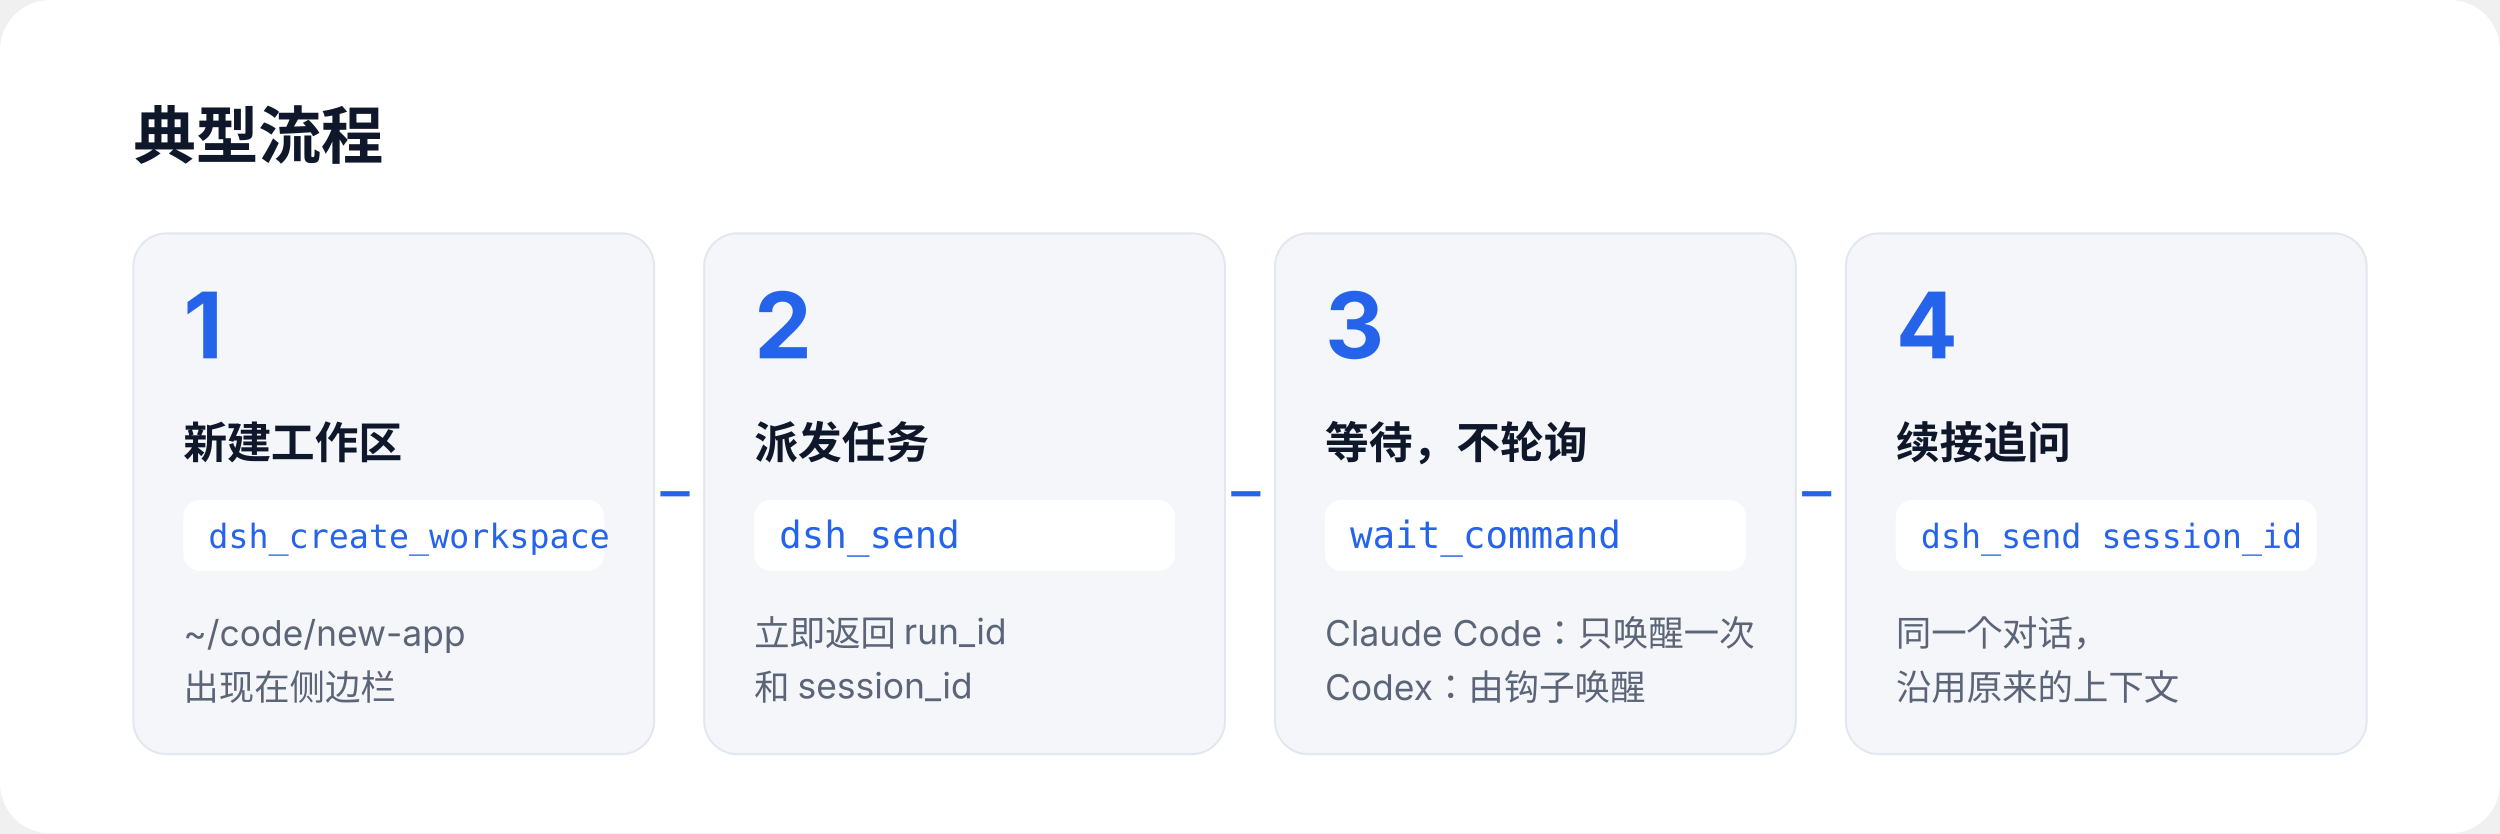
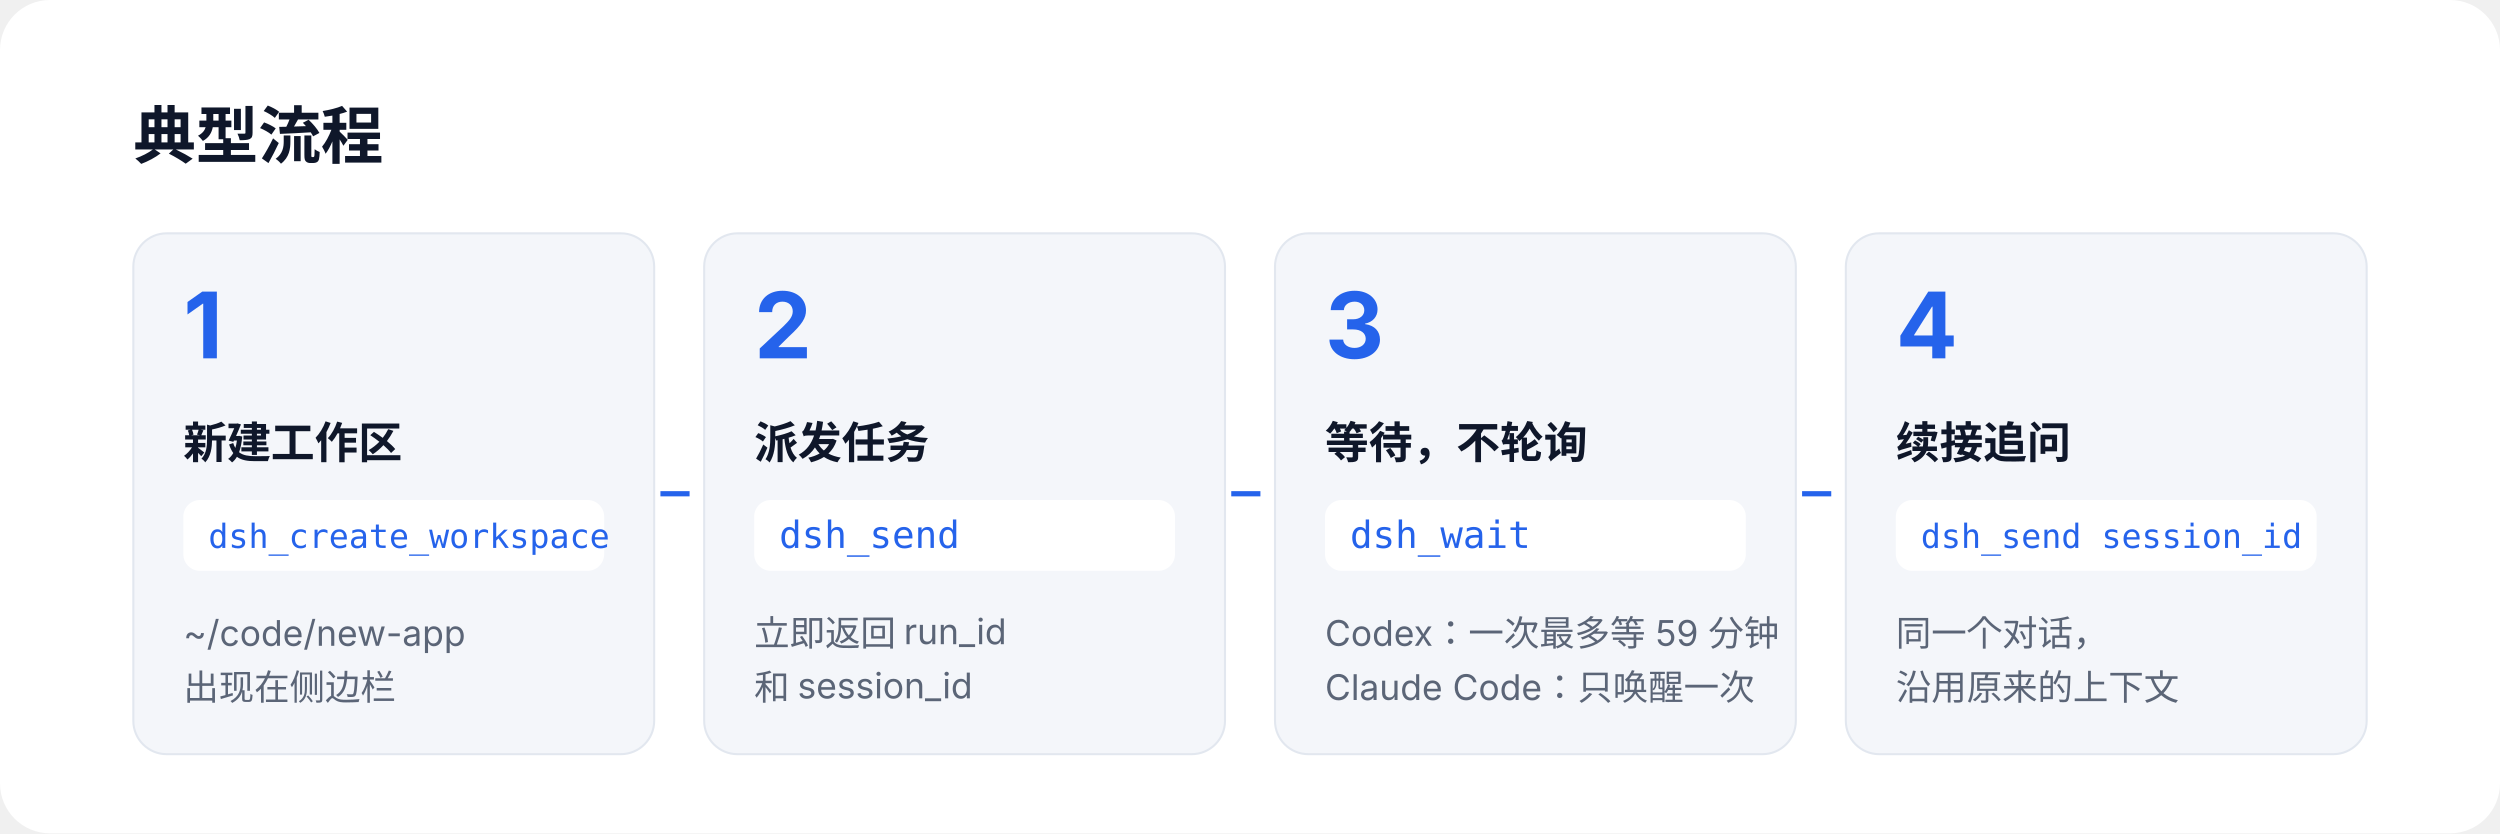
<svg xmlns="http://www.w3.org/2000/svg" width="1200" height="400" viewBox="0 0 1200 400" role="img" aria-labelledby="title desc">
  <rect width="1200" height="400" rx="24" fill="#FFFFFF" />
  <text x="64" y="76" font-family="&quot;Microsoft YaHei&quot;, &quot;PingFang SC&quot;, -apple-system, BlinkMacSystemFont, &quot;Segoe UI&quot;, &quot;PingFang SC&quot;, &quot;Microsoft YaHei&quot;, sans-serif" font-size="30" fill="#0F172A" font-weight="700">典型流程</text>
  <rect x="64" y="112" width="250" height="250" rx="16" fill="#F4F6FA" stroke="#E2E7EF" stroke-width="1" />
  <text x="88" y="172" font-family="&quot;Microsoft YaHei&quot;, &quot;PingFang SC&quot;, -apple-system, BlinkMacSystemFont, &quot;Segoe UI&quot;, &quot;PingFang SC&quot;, &quot;Microsoft YaHei&quot;, sans-serif" font-size="44" fill="#2563EB" font-weight="700">1</text>
  <text x="88" y="220" font-family="&quot;Microsoft YaHei&quot;, &quot;PingFang SC&quot;, -apple-system, BlinkMacSystemFont, &quot;Segoe UI&quot;, &quot;PingFang SC&quot;, &quot;Microsoft YaHei&quot;, sans-serif" font-size="21" fill="#0F172A" font-weight="700" opacity="1.000">新建工作区</text>
  <rect x="88" y="240" width="202" height="34" rx="8" fill="#FFFFFF" opacity="1.000" />
  <text x="100" y="263" font-family="ui-monospace, SFMono-Regular, Menlo, Consolas, &quot;Microsoft YaHei&quot;, &quot;PingFang SC&quot;, monospace" font-size="16" fill="#2563EB" opacity="1.000">dsh_create_workspace</text>
  <text x="88" y="310" font-family="&quot;Microsoft YaHei&quot;, &quot;PingFang SC&quot;, -apple-system, BlinkMacSystemFont, &quot;Segoe UI&quot;, &quot;PingFang SC&quot;, &quot;Microsoft YaHei&quot;, sans-serif" font-size="17" fill="#5B6577" opacity="1.000">~/code/new-app</text>
  <text x="88" y="336" font-family="&quot;Microsoft YaHei&quot;, &quot;PingFang SC&quot;, -apple-system, BlinkMacSystemFont, &quot;Segoe UI&quot;, &quot;PingFang SC&quot;, &quot;Microsoft YaHei&quot;, sans-serif" font-size="17" fill="#5B6577" opacity="1.000">出现在侧边栏</text>
  <path d="M317 237 l14 0" stroke="#2563EB" stroke-width="2.5" />
  <rect x="338" y="112" width="250" height="250" rx="16" fill="#F4F6FA" stroke="#E2E7EF" stroke-width="1" />
  <text x="362" y="172" font-family="&quot;Microsoft YaHei&quot;, &quot;PingFang SC&quot;, -apple-system, BlinkMacSystemFont, &quot;Segoe UI&quot;, &quot;PingFang SC&quot;, &quot;Microsoft YaHei&quot;, sans-serif" font-size="44" fill="#2563EB" font-weight="700">2</text>
  <text x="362" y="220" font-family="&quot;Microsoft YaHei&quot;, &quot;PingFang SC&quot;, -apple-system, BlinkMacSystemFont, &quot;Segoe UI&quot;, &quot;PingFang SC&quot;, &quot;Microsoft YaHei&quot;, sans-serif" font-size="21" fill="#0F172A" font-weight="700" opacity="1.000">派发任务</text>
  <rect x="362" y="240" width="202" height="34" rx="8" fill="#FFFFFF" opacity="1.000" />
  <text x="374" y="263" font-family="ui-monospace, SFMono-Regular, Menlo, Consolas, &quot;Microsoft YaHei&quot;, &quot;PingFang SC&quot;, monospace" font-size="18" fill="#2563EB" opacity="1.000">dsh_send</text>
  <text x="362" y="310" font-family="&quot;Microsoft YaHei&quot;, &quot;PingFang SC&quot;, -apple-system, BlinkMacSystemFont, &quot;Segoe UI&quot;, &quot;PingFang SC&quot;, &quot;Microsoft YaHei&quot;, sans-serif" font-size="17" fill="#5B6577" opacity="1.000">立即返回 run_id</text>
  <text x="362" y="336" font-family="&quot;Microsoft YaHei&quot;, &quot;PingFang SC&quot;, -apple-system, BlinkMacSystemFont, &quot;Segoe UI&quot;, &quot;PingFang SC&quot;, &quot;Microsoft YaHei&quot;, sans-serif" font-size="17" fill="#5B6577" opacity="1.000">和 session_id</text>
  <path d="M591 237 l14 0" stroke="#2563EB" stroke-width="2.5" />
  <rect x="612" y="112" width="250" height="250" rx="16" fill="#F4F6FA" stroke="#E2E7EF" stroke-width="1" />
  <text x="636" y="172" font-family="&quot;Microsoft YaHei&quot;, &quot;PingFang SC&quot;, -apple-system, BlinkMacSystemFont, &quot;Segoe UI&quot;, &quot;PingFang SC&quot;, &quot;Microsoft YaHei&quot;, sans-serif" font-size="44" fill="#2563EB" font-weight="700">3</text>
  <text x="636" y="220" font-family="&quot;Microsoft YaHei&quot;, &quot;PingFang SC&quot;, -apple-system, BlinkMacSystemFont, &quot;Segoe UI&quot;, &quot;PingFang SC&quot;, &quot;Microsoft YaHei&quot;, sans-serif" font-size="21" fill="#0F172A" font-weight="700" opacity="1.000">等待，不轮询</text>
  <rect x="636" y="240" width="202" height="34" rx="8" fill="#FFFFFF" opacity="1.000" />
-   <text x="648" y="263" font-family="ui-monospace, SFMono-Regular, Menlo, Consolas, &quot;Microsoft YaHei&quot;, &quot;PingFang SC&quot;, monospace" font-size="18" fill="#2563EB" opacity="1.000">wait_command</text>
-   <text x="636" y="310" font-family="&quot;Microsoft YaHei&quot;, &quot;PingFang SC&quot;, -apple-system, BlinkMacSystemFont, &quot;Segoe UI&quot;, &quot;PingFang SC&quot;, &quot;Microsoft YaHei&quot;, sans-serif" font-size="17" fill="#5B6577" opacity="1.000">Claude Code：只唤醒一次</text>
-   <text x="636" y="336" font-family="&quot;Microsoft YaHei&quot;, &quot;PingFang SC&quot;, -apple-system, BlinkMacSystemFont, &quot;Segoe UI&quot;, &quot;PingFang SC&quot;, &quot;Microsoft YaHei&quot;, sans-serif" font-size="17" fill="#5B6577" opacity="1.000">Codex：由钩子唤醒</text>
+   <text x="648" y="263" font-family="ui-monospace, SFMono-Regular, Menlo, Consolas, &quot;Microsoft YaHei&quot;, &quot;PingFang SC&quot;, monospace" font-size="18" fill="#2563EB" opacity="1.000">dsh_wait</text>
+   <text x="636" y="310" font-family="&quot;Microsoft YaHei&quot;, &quot;PingFang SC&quot;, -apple-system, BlinkMacSystemFont, &quot;Segoe UI&quot;, &quot;PingFang SC&quot;, &quot;Microsoft YaHei&quot;, sans-serif" font-size="17" fill="#5B6577" opacity="1.000">Codex：一次最多等 59 分钟</text>
+   <text x="636" y="336" font-family="&quot;Microsoft YaHei&quot;, &quot;PingFang SC&quot;, -apple-system, BlinkMacSystemFont, &quot;Segoe UI&quot;, &quot;PingFang SC&quot;, &quot;Microsoft YaHei&quot;, sans-serif" font-size="17" fill="#5B6577" opacity="1.000">Claude Code：只唤醒一次</text>
  <path d="M865 237 l14 0" stroke="#2563EB" stroke-width="2.5" />
  <rect x="886" y="112" width="250" height="250" rx="16" fill="#F4F6FA" stroke="#E2E7EF" stroke-width="1" />
  <text x="910" y="172" font-family="&quot;Microsoft YaHei&quot;, &quot;PingFang SC&quot;, -apple-system, BlinkMacSystemFont, &quot;Segoe UI&quot;, &quot;PingFang SC&quot;, &quot;Microsoft YaHei&quot;, sans-serif" font-size="44" fill="#2563EB" font-weight="700">4</text>
  <text x="910" y="220" font-family="&quot;Microsoft YaHei&quot;, &quot;PingFang SC&quot;, -apple-system, BlinkMacSystemFont, &quot;Segoe UI&quot;, &quot;PingFang SC&quot;, &quot;Microsoft YaHei&quot;, sans-serif" font-size="21" fill="#0F172A" font-weight="700" opacity="1.000">续接追问</text>
  <rect x="910" y="240" width="202" height="34" rx="8" fill="#FFFFFF" opacity="1.000" />
  <text x="922" y="263" font-family="ui-monospace, SFMono-Regular, Menlo, Consolas, &quot;Microsoft YaHei&quot;, &quot;PingFang SC&quot;, monospace" font-size="16" fill="#2563EB" opacity="1.000">dsh_send session_id</text>
  <text x="910" y="310" font-family="&quot;Microsoft YaHei&quot;, &quot;PingFang SC&quot;, -apple-system, BlinkMacSystemFont, &quot;Segoe UI&quot;, &quot;PingFang SC&quot;, &quot;Microsoft YaHei&quot;, sans-serif" font-size="17" fill="#5B6577" opacity="1.000">同一个对话，</text>
  <text x="910" y="336" font-family="&quot;Microsoft YaHei&quot;, &quot;PingFang SC&quot;, -apple-system, BlinkMacSystemFont, &quot;Segoe UI&quot;, &quot;PingFang SC&quot;, &quot;Microsoft YaHei&quot;, sans-serif" font-size="17" fill="#5B6577" opacity="1.000">沿用原来的上下文</text>
</svg>
